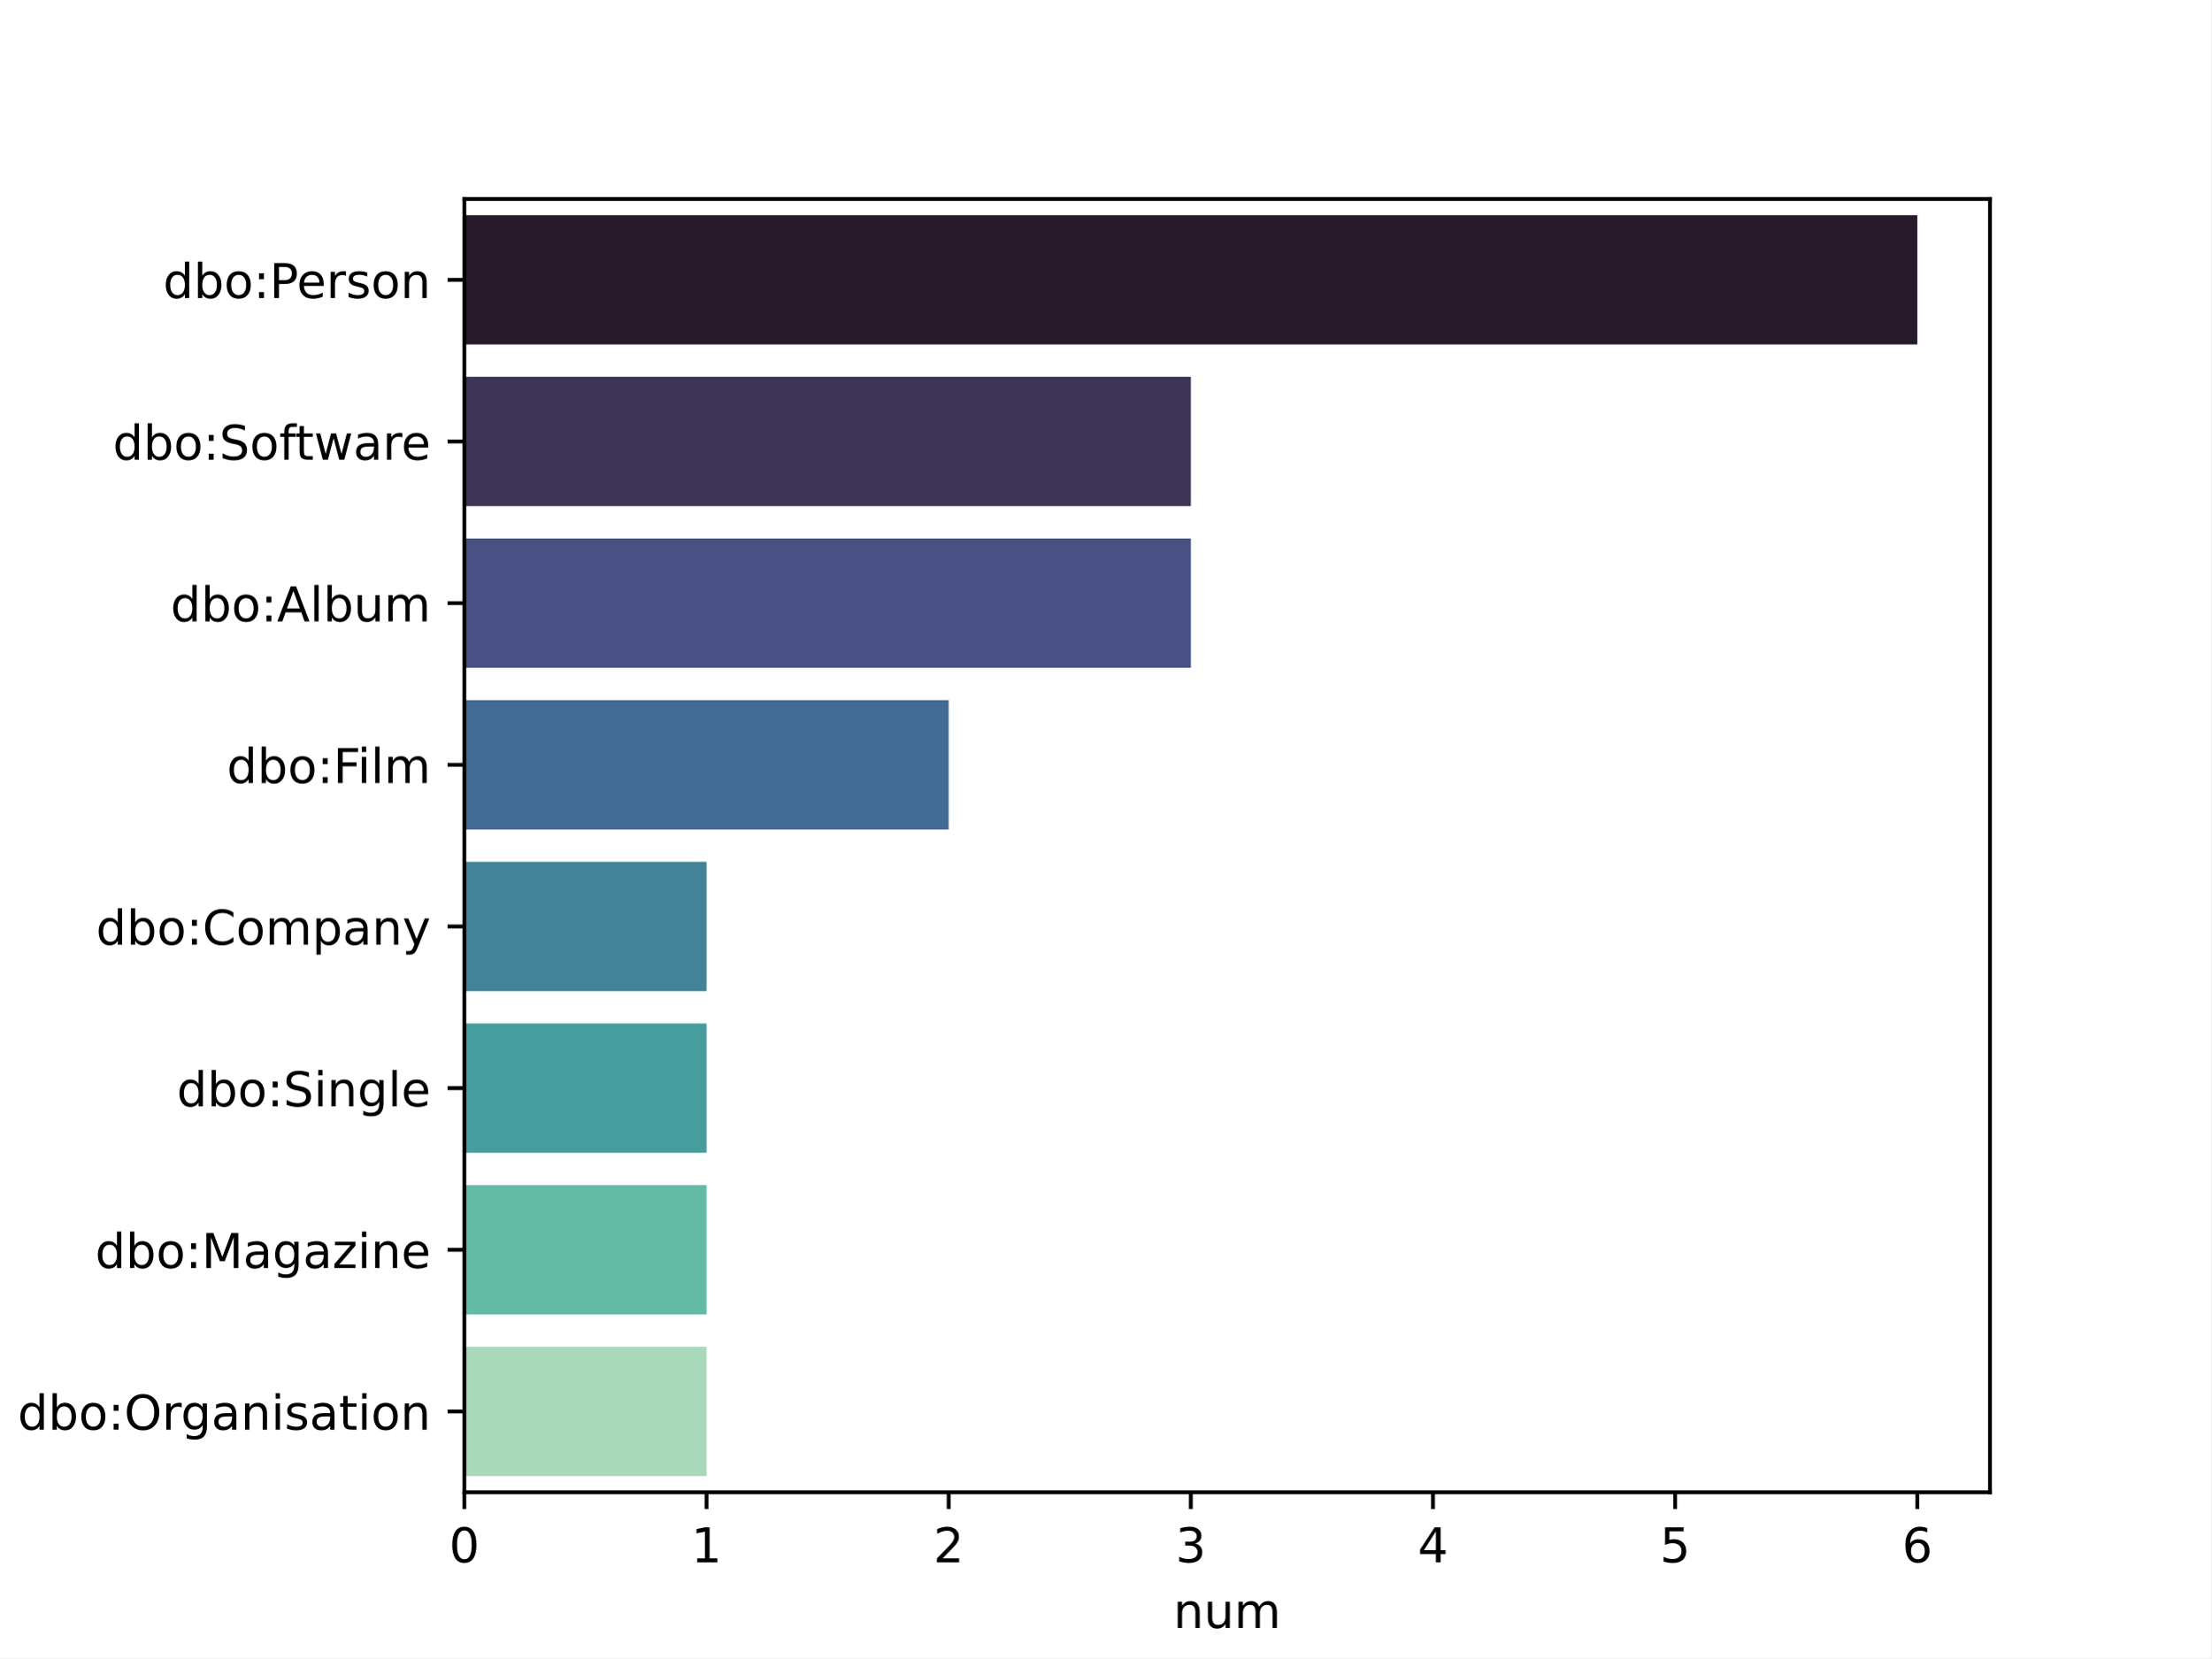
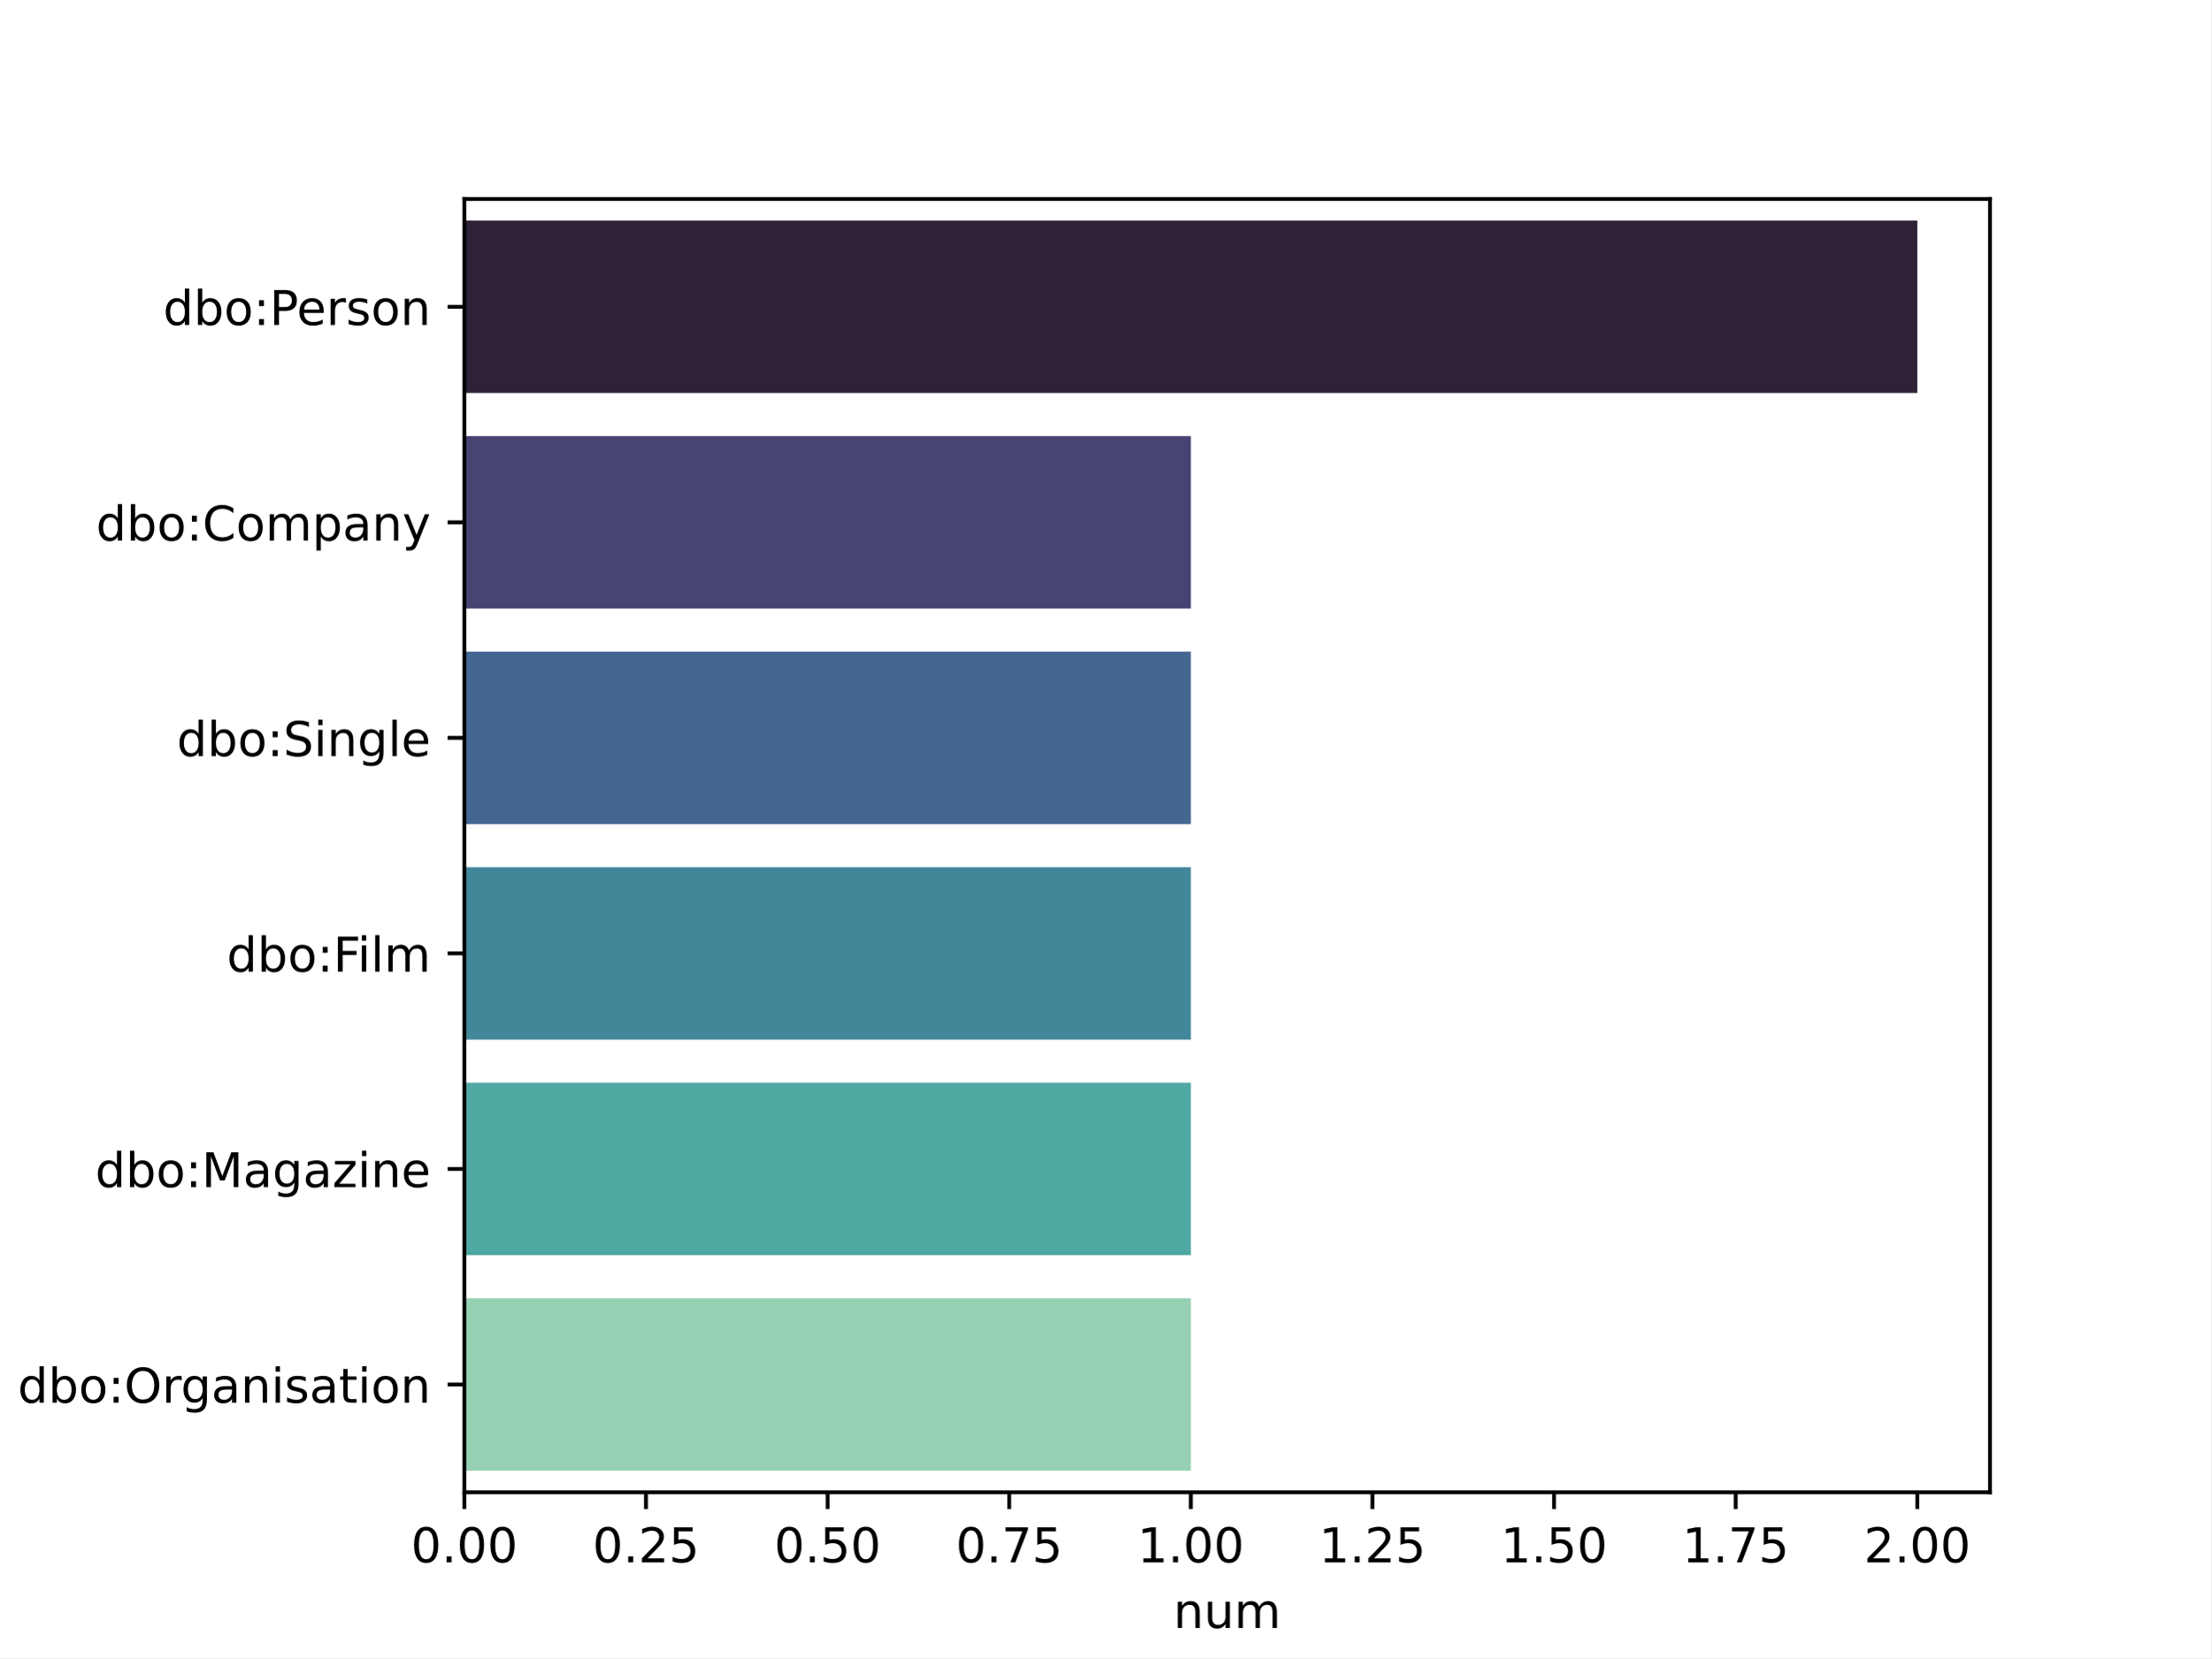
<svg xmlns="http://www.w3.org/2000/svg" xmlns:xlink="http://www.w3.org/1999/xlink" width="460.8pt" height="345.6pt" viewBox="0 0 460.8 345.6" version="1.1">
  <defs>
    <style type="text/css">*{stroke-linejoin: round; stroke-linecap: butt}</style>
  </defs>
  <g id="figure_1">
    <g id="patch_1">
      <path d="M 0 345.6  L 460.8 345.6  L 460.8 0  L 0 0  z " style="fill: #ffffff" />
    </g>
    <g id="axes_1">
      <g id="patch_2">
        <path d="M 96.768 311.04  L 414.72 311.04  L 414.72 41.472  L 96.768 41.472  z " style="fill: #ffffff" />
      </g>
      <g id="patch_3">
-         <path d="M 96.768 44.842  L 399.579 44.842  L 399.579 71.798  L 96.768 71.798  z " clip-path="url(#p1f59d8bd43)" style="fill: #271b2b" />
+         <path d="M 96.768 45.965  L 399.579 45.965  L 399.579 81.907  L 96.768 81.907  z " clip-path="url(#p430324452b)" style="fill: #2e2237" />
      </g>
      <g id="patch_4">
-         <path d="M 96.768 78.538  L 248.174 78.538  L 248.174 105.494  L 96.768 105.494  z " clip-path="url(#p1f59d8bd43)" style="fill: #3e3457" />
+         <path d="M 96.768 90.893  L 248.174 90.893  L 248.174 126.835  L 96.768 126.835  z " clip-path="url(#p430324452b)" style="fill: #474473" />
      </g>
      <g id="patch_5">
-         <path d="M 96.768 112.234  L 248.174 112.234  L 248.174 139.19  L 96.768 139.19  z " clip-path="url(#p1f59d8bd43)" style="fill: #495084" />
+         <path d="M 96.768 135.821  L 248.174 135.821  L 248.174 171.763  L 96.768 171.763  z " clip-path="url(#p430324452b)" style="fill: #446791" />
      </g>
      <g id="patch_6">
-         <path d="M 96.768 145.93  L 197.705 145.93  L 197.705 172.886  L 96.768 172.886  z " clip-path="url(#p1f59d8bd43)" style="fill: #436a92" />
+         <path d="M 96.768 180.749  L 248.174 180.749  L 248.174 216.691  L 96.768 216.691  z " clip-path="url(#p430324452b)" style="fill: #428799" />
      </g>
      <g id="patch_7">
-         <path d="M 96.768 179.626  L 147.237 179.626  L 147.237 206.582  L 96.768 206.582  z " clip-path="url(#p1f59d8bd43)" style="fill: #428398" />
+         <path d="M 96.768 225.677  L 248.174 225.677  L 248.174 261.619  L 96.768 261.619  z " clip-path="url(#p430324452b)" style="fill: #4fa8a1" />
      </g>
      <g id="patch_8">
-         <path d="M 96.768 213.322  L 147.237 213.322  L 147.237 240.278  L 96.768 240.278  z " clip-path="url(#p1f59d8bd43)" style="fill: #479c9e" />
-       </g>
-       <g id="patch_9">
-         <path d="M 96.768 247.018  L 147.237 247.018  L 147.237 273.974  L 96.768 273.974  z " clip-path="url(#p1f59d8bd43)" style="fill: #64bba5" />
-       </g>
-       <g id="patch_10">
-         <path d="M 96.768 280.714  L 147.237 280.714  L 147.237 307.67  L 96.768 307.67  z " clip-path="url(#p1f59d8bd43)" style="fill: #a9d8bb" />
+         <path d="M 96.768 270.605  L 248.174 270.605  L 248.174 306.547  L 96.768 306.547  z " clip-path="url(#p430324452b)" style="fill: #95d0b2" />
      </g>
      <g id="matplotlib.axis_1">
        <g id="xtick_1">
          <g id="line2d_1">
            <defs>
-               <path id="m0e2b0a03c4" d="M 0 0  L 0 3.5  " style="stroke: #000000; stroke-width: 0.8" />
+               <path id="m547b389c26" d="M 0 0  L 0 3.5  " style="stroke: #000000; stroke-width: 0.8" />
            </defs>
            <g>
-               <use xlink:href="#m0e2b0a03c4" x="96.768" y="311.04" style="stroke: #000000; stroke-width: 0.8" />
+               <use xlink:href="#m547b389c26" x="96.768" y="311.04" style="stroke: #000000; stroke-width: 0.8" />
            </g>
          </g>
          <g id="text_1">
-             <g transform="translate(93.58675 325.6384)scale(0.1 -0.1)">
+             <g transform="translate(85.63519 325.6384)scale(0.1 -0.1)">
              <defs>
                <path id="DejaVuSans-30" d="M 2034 4250  Q 1547 4250 1301 3770  Q 1056 3291 1056 2328  Q 1056 1369 1301 889  Q 1547 409 2034 409  Q 2525 409 2770 889  Q 3016 1369 3016 2328  Q 3016 3291 2770 3770  Q 2525 4250 2034 4250  z M 2034 4750  Q 2819 4750 3233 4129  Q 3647 3509 3647 2328  Q 3647 1150 3233 529  Q 2819 -91 2034 -91  Q 1250 -91 836 529  Q 422 1150 422 2328  Q 422 3509 836 4129  Q 1250 4750 2034 4750  z " transform="scale(0.015625)" />
+                 <path id="DejaVuSans-2e" d="M 684 794  L 1344 794  L 1344 0  L 684 0  L 684 794  z " transform="scale(0.015625)" />
              </defs>
              <use xlink:href="#DejaVuSans-30" />
+               <use xlink:href="#DejaVuSans-2e" x="63.623" />
+               <use xlink:href="#DejaVuSans-30" x="95.41" />
+               <use xlink:href="#DejaVuSans-30" x="159.033" />
            </g>
          </g>
        </g>
        <g id="xtick_2">
          <g id="line2d_2">
            <g>
-               <use xlink:href="#m0e2b0a03c4" x="147.237" y="311.04" style="stroke: #000000; stroke-width: 0.8" />
+               <use xlink:href="#m547b389c26" x="134.619" y="311.04" style="stroke: #000000; stroke-width: 0.8" />
            </g>
          </g>
          <g id="text_2">
-             <g transform="translate(144.0553 325.6384)scale(0.1 -0.1)">
-               <defs>
-                 <path id="DejaVuSans-31" d="M 794 531  L 1825 531  L 1825 4091  L 703 3866  L 703 4441  L 1819 4666  L 2450 4666  L 2450 531  L 3481 531  L 3481 0  L 794 0  L 794 531  z " transform="scale(0.015625)" />
-               </defs>
-               <use xlink:href="#DejaVuSans-31" />
+             <g transform="translate(123.4866 325.6384)scale(0.1 -0.1)">
+               <defs>
+                 <path id="DejaVuSans-32" d="M 1228 531  L 3431 531  L 3431 0  L 469 0  L 469 531  Q 828 903 1448 1529  Q 2069 2156 2228 2338  Q 2531 2678 2651 2914  Q 2772 3150 2772 3378  Q 2772 3750 2511 3984  Q 2250 4219 1831 4219  Q 1534 4219 1204 4116  Q 875 4013 500 3803  L 500 4441  Q 881 4594 1212 4672  Q 1544 4750 1819 4750  Q 2544 4750 2975 4387  Q 3406 4025 3406 3419  Q 3406 3131 3298 2873  Q 3191 2616 2906 2266  Q 2828 2175 2409 1742  Q 1991 1309 1228 531  z " transform="scale(0.015625)" />
+                 <path id="DejaVuSans-35" d="M 691 4666  L 3169 4666  L 3169 4134  L 1269 4134  L 1269 2991  Q 1406 3038 1543 3061  Q 1681 3084 1819 3084  Q 2600 3084 3056 2656  Q 3513 2228 3513 1497  Q 3513 744 3044 326  Q 2575 -91 1722 -91  Q 1428 -91 1123 -41  Q 819 9 494 109  L 494 744  Q 775 591 1075 516  Q 1375 441 1709 441  Q 2250 441 2565 725  Q 2881 1009 2881 1497  Q 2881 1984 2565 2268  Q 2250 2553 1709 2553  Q 1456 2553 1204 2497  Q 953 2441 691 2322  L 691 4666  z " transform="scale(0.015625)" />
+               </defs>
+               <use xlink:href="#DejaVuSans-30" />
+               <use xlink:href="#DejaVuSans-2e" x="63.623" />
+               <use xlink:href="#DejaVuSans-32" x="95.41" />
+               <use xlink:href="#DejaVuSans-35" x="159.033" />
            </g>
          </g>
        </g>
        <g id="xtick_3">
          <g id="line2d_3">
            <g>
-               <use xlink:href="#m0e2b0a03c4" x="197.705" y="311.04" style="stroke: #000000; stroke-width: 0.8" />
+               <use xlink:href="#m547b389c26" x="172.471" y="311.04" style="stroke: #000000; stroke-width: 0.8" />
            </g>
          </g>
          <g id="text_3">
-             <g transform="translate(194.5239 325.6384)scale(0.1 -0.1)">
-               <defs>
-                 <path id="DejaVuSans-32" d="M 1228 531  L 3431 531  L 3431 0  L 469 0  L 469 531  Q 828 903 1448 1529  Q 2069 2156 2228 2338  Q 2531 2678 2651 2914  Q 2772 3150 2772 3378  Q 2772 3750 2511 3984  Q 2250 4219 1831 4219  Q 1534 4219 1204 4116  Q 875 4013 500 3803  L 500 4441  Q 881 4594 1212 4672  Q 1544 4750 1819 4750  Q 2544 4750 2975 4387  Q 3406 4025 3406 3419  Q 3406 3131 3298 2873  Q 3191 2616 2906 2266  Q 2828 2175 2409 1742  Q 1991 1309 1228 531  z " transform="scale(0.015625)" />
-               </defs>
-               <use xlink:href="#DejaVuSans-32" />
+             <g transform="translate(161.338 325.6384)scale(0.1 -0.1)">
+               <use xlink:href="#DejaVuSans-30" />
+               <use xlink:href="#DejaVuSans-2e" x="63.623" />
+               <use xlink:href="#DejaVuSans-35" x="95.41" />
+               <use xlink:href="#DejaVuSans-30" x="159.033" />
            </g>
          </g>
        </g>
        <g id="xtick_4">
          <g id="line2d_4">
            <g>
-               <use xlink:href="#m0e2b0a03c4" x="248.174" y="311.04" style="stroke: #000000; stroke-width: 0.8" />
+               <use xlink:href="#m547b389c26" x="210.322" y="311.04" style="stroke: #000000; stroke-width: 0.8" />
            </g>
          </g>
          <g id="text_4">
-             <g transform="translate(244.9925 325.6384)scale(0.1 -0.1)">
-               <defs>
-                 <path id="DejaVuSans-33" d="M 2597 2516  Q 3050 2419 3304 2112  Q 3559 1806 3559 1356  Q 3559 666 3084 287  Q 2609 -91 1734 -91  Q 1441 -91 1130 -33  Q 819 25 488 141  L 488 750  Q 750 597 1062 519  Q 1375 441 1716 441  Q 2309 441 2620 675  Q 2931 909 2931 1356  Q 2931 1769 2642 2001  Q 2353 2234 1838 2234  L 1294 2234  L 1294 2753  L 1863 2753  Q 2328 2753 2575 2939  Q 2822 3125 2822 3475  Q 2822 3834 2567 4026  Q 2313 4219 1838 4219  Q 1578 4219 1281 4162  Q 984 4106 628 3988  L 628 4550  Q 988 4650 1302 4700  Q 1616 4750 1894 4750  Q 2613 4750 3031 4423  Q 3450 4097 3450 3541  Q 3450 3153 3228 2886  Q 3006 2619 2597 2516  z " transform="scale(0.015625)" />
-               </defs>
-               <use xlink:href="#DejaVuSans-33" />
+             <g transform="translate(199.1895 325.6384)scale(0.1 -0.1)">
+               <defs>
+                 <path id="DejaVuSans-37" d="M 525 4666  L 3525 4666  L 3525 4397  L 1831 0  L 1172 0  L 2766 4134  L 525 4134  L 525 4666  z " transform="scale(0.015625)" />
+               </defs>
+               <use xlink:href="#DejaVuSans-30" />
+               <use xlink:href="#DejaVuSans-2e" x="63.623" />
+               <use xlink:href="#DejaVuSans-37" x="95.41" />
+               <use xlink:href="#DejaVuSans-35" x="159.033" />
            </g>
          </g>
        </g>
        <g id="xtick_5">
          <g id="line2d_5">
            <g>
-               <use xlink:href="#m0e2b0a03c4" x="298.642" y="311.04" style="stroke: #000000; stroke-width: 0.8" />
+               <use xlink:href="#m547b389c26" x="248.174" y="311.04" style="stroke: #000000; stroke-width: 0.8" />
            </g>
          </g>
          <g id="text_5">
-             <g transform="translate(295.461 325.6384)scale(0.1 -0.1)">
-               <defs>
-                 <path id="DejaVuSans-34" d="M 2419 4116  L 825 1625  L 2419 1625  L 2419 4116  z M 2253 4666  L 3047 4666  L 3047 1625  L 3713 1625  L 3713 1100  L 3047 1100  L 3047 0  L 2419 0  L 2419 1100  L 313 1100  L 313 1709  L 2253 4666  z " transform="scale(0.015625)" />
-               </defs>
-               <use xlink:href="#DejaVuSans-34" />
+             <g transform="translate(237.0409 325.6384)scale(0.1 -0.1)">
+               <defs>
+                 <path id="DejaVuSans-31" d="M 794 531  L 1825 531  L 1825 4091  L 703 3866  L 703 4441  L 1819 4666  L 2450 4666  L 2450 531  L 3481 531  L 3481 0  L 794 0  L 794 531  z " transform="scale(0.015625)" />
+               </defs>
+               <use xlink:href="#DejaVuSans-31" />
+               <use xlink:href="#DejaVuSans-2e" x="63.623" />
+               <use xlink:href="#DejaVuSans-30" x="95.41" />
+               <use xlink:href="#DejaVuSans-30" x="159.033" />
            </g>
          </g>
        </g>
        <g id="xtick_6">
          <g id="line2d_6">
            <g>
-               <use xlink:href="#m0e2b0a03c4" x="349.111" y="311.04" style="stroke: #000000; stroke-width: 0.8" />
+               <use xlink:href="#m547b389c26" x="286.025" y="311.04" style="stroke: #000000; stroke-width: 0.8" />
            </g>
          </g>
          <g id="text_6">
-             <g transform="translate(345.9296 325.6384)scale(0.1 -0.1)">
-               <defs>
-                 <path id="DejaVuSans-35" d="M 691 4666  L 3169 4666  L 3169 4134  L 1269 4134  L 1269 2991  Q 1406 3038 1543 3061  Q 1681 3084 1819 3084  Q 2600 3084 3056 2656  Q 3513 2228 3513 1497  Q 3513 744 3044 326  Q 2575 -91 1722 -91  Q 1428 -91 1123 -41  Q 819 9 494 109  L 494 744  Q 775 591 1075 516  Q 1375 441 1709 441  Q 2250 441 2565 725  Q 2881 1009 2881 1497  Q 2881 1984 2565 2268  Q 2250 2553 1709 2553  Q 1456 2553 1204 2497  Q 953 2441 691 2322  L 691 4666  z " transform="scale(0.015625)" />
-               </defs>
-               <use xlink:href="#DejaVuSans-35" />
+             <g transform="translate(274.8923 325.6384)scale(0.1 -0.1)">
+               <use xlink:href="#DejaVuSans-31" />
+               <use xlink:href="#DejaVuSans-2e" x="63.623" />
+               <use xlink:href="#DejaVuSans-32" x="95.41" />
+               <use xlink:href="#DejaVuSans-35" x="159.033" />
            </g>
          </g>
        </g>
        <g id="xtick_7">
          <g id="line2d_7">
            <g>
-               <use xlink:href="#m0e2b0a03c4" x="399.579" y="311.04" style="stroke: #000000; stroke-width: 0.8" />
+               <use xlink:href="#m547b389c26" x="323.877" y="311.04" style="stroke: #000000; stroke-width: 0.8" />
            </g>
          </g>
          <g id="text_7">
-             <g transform="translate(396.3982 325.6384)scale(0.1 -0.1)">
-               <defs>
-                 <path id="DejaVuSans-36" d="M 2113 2584  Q 1688 2584 1439 2293  Q 1191 2003 1191 1497  Q 1191 994 1439 701  Q 1688 409 2113 409  Q 2538 409 2786 701  Q 3034 994 3034 1497  Q 3034 2003 2786 2293  Q 2538 2584 2113 2584  z M 3366 4563  L 3366 3988  Q 3128 4100 2886 4159  Q 2644 4219 2406 4219  Q 1781 4219 1451 3797  Q 1122 3375 1075 2522  Q 1259 2794 1537 2939  Q 1816 3084 2150 3084  Q 2853 3084 3261 2657  Q 3669 2231 3669 1497  Q 3669 778 3244 343  Q 2819 -91 2113 -91  Q 1303 -91 875 529  Q 447 1150 447 2328  Q 447 3434 972 4092  Q 1497 4750 2381 4750  Q 2619 4750 2861 4703  Q 3103 4656 3366 4563  z " transform="scale(0.015625)" />
-               </defs>
-               <use xlink:href="#DejaVuSans-36" />
-             </g>
-           </g>
-         </g>
-         <g id="text_8">
+             <g transform="translate(312.7438 325.6384)scale(0.1 -0.1)">
+               <use xlink:href="#DejaVuSans-31" />
+               <use xlink:href="#DejaVuSans-2e" x="63.623" />
+               <use xlink:href="#DejaVuSans-35" x="95.41" />
+               <use xlink:href="#DejaVuSans-30" x="159.033" />
+             </g>
+           </g>
+         </g>
+         <g id="xtick_8">
+           <g id="line2d_8">
+             <g>
+               <use xlink:href="#m547b389c26" x="361.728" y="311.04" style="stroke: #000000; stroke-width: 0.8" />
+             </g>
+           </g>
+           <g id="text_8">
+             <g transform="translate(350.5952 325.6384)scale(0.1 -0.1)">
+               <use xlink:href="#DejaVuSans-31" />
+               <use xlink:href="#DejaVuSans-2e" x="63.623" />
+               <use xlink:href="#DejaVuSans-37" x="95.41" />
+               <use xlink:href="#DejaVuSans-35" x="159.033" />
+             </g>
+           </g>
+         </g>
+         <g id="xtick_9">
+           <g id="line2d_9">
+             <g>
+               <use xlink:href="#m547b389c26" x="399.579" y="311.04" style="stroke: #000000; stroke-width: 0.8" />
+             </g>
+           </g>
+           <g id="text_9">
+             <g transform="translate(388.4466 325.6384)scale(0.1 -0.1)">
+               <use xlink:href="#DejaVuSans-32" />
+               <use xlink:href="#DejaVuSans-2e" x="63.623" />
+               <use xlink:href="#DejaVuSans-30" x="95.41" />
+               <use xlink:href="#DejaVuSans-30" x="159.033" />
+             </g>
+           </g>
+         </g>
+         <g id="text_10">
          <g transform="translate(244.5362 339.3166)scale(0.1 -0.1)">
            <defs>
              <path id="DejaVuSans-6e" d="M 3513 2113  L 3513 0  L 2938 0  L 2938 2094  Q 2938 2591 2744 2837  Q 2550 3084 2163 3084  Q 1697 3084 1428 2787  Q 1159 2491 1159 1978  L 1159 0  L 581 0  L 581 3500  L 1159 3500  L 1159 2956  Q 1366 3272 1645 3428  Q 1925 3584 2291 3584  Q 2894 3584 3203 3211  Q 3513 2838 3513 2113  z " transform="scale(0.015625)" />
              <path id="DejaVuSans-75" d="M 544 1381  L 544 3500  L 1119 3500  L 1119 1403  Q 1119 906 1312 657  Q 1506 409 1894 409  Q 2359 409 2629 706  Q 2900 1003 2900 1516  L 2900 3500  L 3475 3500  L 3475 0  L 2900 0  L 2900 538  Q 2691 219 2414 64  Q 2138 -91 1772 -91  Q 1169 -91 856 284  Q 544 659 544 1381  z M 1991 3584  L 1991 3584  z " transform="scale(0.015625)" />
              <path id="DejaVuSans-6d" d="M 3328 2828  Q 3544 3216 3844 3400  Q 4144 3584 4550 3584  Q 5097 3584 5394 3201  Q 5691 2819 5691 2113  L 5691 0  L 5113 0  L 5113 2094  Q 5113 2597 4934 2840  Q 4756 3084 4391 3084  Q 3944 3084 3684 2787  Q 3425 2491 3425 1978  L 3425 0  L 2847 0  L 2847 2094  Q 2847 2600 2669 2842  Q 2491 3084 2119 3084  Q 1678 3084 1418 2786  Q 1159 2488 1159 1978  L 1159 0  L 581 0  L 581 3500  L 1159 3500  L 1159 2956  Q 1356 3278 1631 3431  Q 1906 3584 2284 3584  Q 2666 3584 2933 3390  Q 3200 3197 3328 2828  z " transform="scale(0.015625)" />
            </defs>
            <use xlink:href="#DejaVuSans-6e" />
            <use xlink:href="#DejaVuSans-75" x="63.379" />
            <use xlink:href="#DejaVuSans-6d" x="126.758" />
          </g>
        </g>
      </g>
      <g id="matplotlib.axis_2">
        <g id="ytick_1">
-           <g id="line2d_8">
+           <g id="line2d_10">
            <defs>
-               <path id="m89c34c0b09" d="M 0 0  L -3.5 0  " style="stroke: #000000; stroke-width: 0.8" />
+               <path id="mbb5ed74eee" d="M 0 0  L -3.5 0  " style="stroke: #000000; stroke-width: 0.8" />
            </defs>
            <g>
-               <use xlink:href="#m89c34c0b09" x="96.768" y="58.32" style="stroke: #000000; stroke-width: 0.8" />
-             </g>
-           </g>
-           <g id="text_9">
-             <g transform="translate(33.98675 62.11922)scale(0.1 -0.1)">
+               <use xlink:href="#mbb5ed74eee" x="96.768" y="63.936" style="stroke: #000000; stroke-width: 0.8" />
+             </g>
+           </g>
+           <g id="text_11">
+             <g transform="translate(33.98675 67.73522)scale(0.1 -0.1)">
              <defs>
                <path id="DejaVuSans-64" d="M 2906 2969  L 2906 4863  L 3481 4863  L 3481 0  L 2906 0  L 2906 525  Q 2725 213 2448 61  Q 2172 -91 1784 -91  Q 1150 -91 751 415  Q 353 922 353 1747  Q 353 2572 751 3078  Q 1150 3584 1784 3584  Q 2172 3584 2448 3432  Q 2725 3281 2906 2969  z M 947 1747  Q 947 1113 1208 752  Q 1469 391 1925 391  Q 2381 391 2643 752  Q 2906 1113 2906 1747  Q 2906 2381 2643 2742  Q 2381 3103 1925 3103  Q 1469 3103 1208 2742  Q 947 2381 947 1747  z " transform="scale(0.015625)" />
                <path id="DejaVuSans-62" d="M 3116 1747  Q 3116 2381 2855 2742  Q 2594 3103 2138 3103  Q 1681 3103 1420 2742  Q 1159 2381 1159 1747  Q 1159 1113 1420 752  Q 1681 391 2138 391  Q 2594 391 2855 752  Q 3116 1113 3116 1747  z M 1159 2969  Q 1341 3281 1617 3432  Q 1894 3584 2278 3584  Q 2916 3584 3314 3078  Q 3713 2572 3713 1747  Q 3713 922 3314 415  Q 2916 -91 2278 -91  Q 1894 -91 1617 61  Q 1341 213 1159 525  L 1159 0  L 581 0  L 581 4863  L 1159 4863  L 1159 2969  z " transform="scale(0.015625)" />
                <path id="DejaVuSans-6f" d="M 1959 3097  Q 1497 3097 1228 2736  Q 959 2375 959 1747  Q 959 1119 1226 758  Q 1494 397 1959 397  Q 2419 397 2687 759  Q 2956 1122 2956 1747  Q 2956 2369 2687 2733  Q 2419 3097 1959 3097  z M 1959 3584  Q 2709 3584 3137 3096  Q 3566 2609 3566 1747  Q 3566 888 3137 398  Q 2709 -91 1959 -91  Q 1206 -91 779 398  Q 353 888 353 1747  Q 353 2609 779 3096  Q 1206 3584 1959 3584  z " transform="scale(0.015625)" />
                <path id="DejaVuSans-3a" d="M 750 794  L 1409 794  L 1409 0  L 750 0  L 750 794  z M 750 3309  L 1409 3309  L 1409 2516  L 750 2516  L 750 3309  z " transform="scale(0.015625)" />
                <path id="DejaVuSans-50" d="M 1259 4147  L 1259 2394  L 2053 2394  Q 2494 2394 2734 2622  Q 2975 2850 2975 3272  Q 2975 3691 2734 3919  Q 2494 4147 2053 4147  L 1259 4147  z M 628 4666  L 2053 4666  Q 2838 4666 3239 4311  Q 3641 3956 3641 3272  Q 3641 2581 3239 2228  Q 2838 1875 2053 1875  L 1259 1875  L 1259 0  L 628 0  L 628 4666  z " transform="scale(0.015625)" />
                <path id="DejaVuSans-65" d="M 3597 1894  L 3597 1613  L 953 1613  Q 991 1019 1311 708  Q 1631 397 2203 397  Q 2534 397 2845 478  Q 3156 559 3463 722  L 3463 178  Q 3153 47 2828 -22  Q 2503 -91 2169 -91  Q 1331 -91 842 396  Q 353 884 353 1716  Q 353 2575 817 3079  Q 1281 3584 2069 3584  Q 2775 3584 3186 3129  Q 3597 2675 3597 1894  z M 3022 2063  Q 3016 2534 2758 2815  Q 2500 3097 2075 3097  Q 1594 3097 1305 2825  Q 1016 2553 972 2059  L 3022 2063  z " transform="scale(0.015625)" />
                <path id="DejaVuSans-72" d="M 2631 2963  Q 2534 3019 2420 3045  Q 2306 3072 2169 3072  Q 1681 3072 1420 2755  Q 1159 2438 1159 1844  L 1159 0  L 581 0  L 581 3500  L 1159 3500  L 1159 2956  Q 1341 3275 1631 3429  Q 1922 3584 2338 3584  Q 2397 3584 2469 3576  Q 2541 3569 2628 3553  L 2631 2963  z " transform="scale(0.015625)" />
                <path id="DejaVuSans-73" d="M 2834 3397  L 2834 2853  Q 2591 2978 2328 3040  Q 2066 3103 1784 3103  Q 1356 3103 1142 2972  Q 928 2841 928 2578  Q 928 2378 1081 2264  Q 1234 2150 1697 2047  L 1894 2003  Q 2506 1872 2764 1633  Q 3022 1394 3022 966  Q 3022 478 2636 193  Q 2250 -91 1575 -91  Q 1294 -91 989 -36  Q 684 19 347 128  L 347 722  Q 666 556 975 473  Q 1284 391 1588 391  Q 1994 391 2212 530  Q 2431 669 2431 922  Q 2431 1156 2273 1281  Q 2116 1406 1581 1522  L 1381 1569  Q 847 1681 609 1914  Q 372 2147 372 2553  Q 372 3047 722 3315  Q 1072 3584 1716 3584  Q 2034 3584 2315 3537  Q 2597 3491 2834 3397  z " transform="scale(0.015625)" />
              </defs>
              <use xlink:href="#DejaVuSans-64" />
              <use xlink:href="#DejaVuSans-62" x="63.477" />
              <use xlink:href="#DejaVuSans-6f" x="126.953" />
              <use xlink:href="#DejaVuSans-3a" x="188.135" />
              <use xlink:href="#DejaVuSans-50" x="221.826" />
              <use xlink:href="#DejaVuSans-65" x="278.504" />
              <use xlink:href="#DejaVuSans-72" x="340.027" />
              <use xlink:href="#DejaVuSans-73" x="381.141" />
              <use xlink:href="#DejaVuSans-6f" x="433.24" />
              <use xlink:href="#DejaVuSans-6e" x="494.422" />
            </g>
          </g>
        </g>
        <g id="ytick_2">
-           <g id="line2d_9">
-             <g>
-               <use xlink:href="#m89c34c0b09" x="96.768" y="92.016" style="stroke: #000000; stroke-width: 0.8" />
-             </g>
-           </g>
-           <g id="text_10">
-             <g transform="translate(23.5055 95.81522)scale(0.1 -0.1)">
-               <defs>
-                 <path id="DejaVuSans-53" d="M 3425 4513  L 3425 3897  Q 3066 4069 2747 4153  Q 2428 4238 2131 4238  Q 1616 4238 1336 4038  Q 1056 3838 1056 3469  Q 1056 3159 1242 3001  Q 1428 2844 1947 2747  L 2328 2669  Q 3034 2534 3370 2195  Q 3706 1856 3706 1288  Q 3706 609 3251 259  Q 2797 -91 1919 -91  Q 1588 -91 1214 -16  Q 841 59 441 206  L 441 856  Q 825 641 1194 531  Q 1563 422 1919 422  Q 2459 422 2753 634  Q 3047 847 3047 1241  Q 3047 1584 2836 1778  Q 2625 1972 2144 2069  L 1759 2144  Q 1053 2284 737 2584  Q 422 2884 422 3419  Q 422 4038 858 4394  Q 1294 4750 2059 4750  Q 2388 4750 2728 4690  Q 3069 4631 3425 4513  z " transform="scale(0.015625)" />
-                 <path id="DejaVuSans-66" d="M 2375 4863  L 2375 4384  L 1825 4384  Q 1516 4384 1395 4259  Q 1275 4134 1275 3809  L 1275 3500  L 2222 3500  L 2222 3053  L 1275 3053  L 1275 0  L 697 0  L 697 3053  L 147 3053  L 147 3500  L 697 3500  L 697 3744  Q 697 4328 969 4595  Q 1241 4863 1831 4863  L 2375 4863  z " transform="scale(0.015625)" />
-                 <path id="DejaVuSans-74" d="M 1172 4494  L 1172 3500  L 2356 3500  L 2356 3053  L 1172 3053  L 1172 1153  Q 1172 725 1289 603  Q 1406 481 1766 481  L 2356 481  L 2356 0  L 1766 0  Q 1100 0 847 248  Q 594 497 594 1153  L 594 3053  L 172 3053  L 172 3500  L 594 3500  L 594 4494  L 1172 4494  z " transform="scale(0.015625)" />
-                 <path id="DejaVuSans-77" d="M 269 3500  L 844 3500  L 1563 769  L 2278 3500  L 2956 3500  L 3675 769  L 4391 3500  L 4966 3500  L 4050 0  L 3372 0  L 2619 2869  L 1863 0  L 1184 0  L 269 3500  z " transform="scale(0.015625)" />
-                 <path id="DejaVuSans-61" d="M 2194 1759  Q 1497 1759 1228 1600  Q 959 1441 959 1056  Q 959 750 1161 570  Q 1363 391 1709 391  Q 2188 391 2477 730  Q 2766 1069 2766 1631  L 2766 1759  L 2194 1759  z M 3341 1997  L 3341 0  L 2766 0  L 2766 531  Q 2569 213 2275 61  Q 1981 -91 1556 -91  Q 1019 -91 701 211  Q 384 513 384 1019  Q 384 1609 779 1909  Q 1175 2209 1959 2209  L 2766 2209  L 2766 2266  Q 2766 2663 2505 2880  Q 2244 3097 1772 3097  Q 1472 3097 1187 3025  Q 903 2953 641 2809  L 641 3341  Q 956 3463 1253 3523  Q 1550 3584 1831 3584  Q 2591 3584 2966 3190  Q 3341 2797 3341 1997  z " transform="scale(0.015625)" />
-               </defs>
-               <use xlink:href="#DejaVuSans-64" />
-               <use xlink:href="#DejaVuSans-62" x="63.477" />
-               <use xlink:href="#DejaVuSans-6f" x="126.953" />
-               <use xlink:href="#DejaVuSans-3a" x="188.135" />
-               <use xlink:href="#DejaVuSans-53" x="221.826" />
-               <use xlink:href="#DejaVuSans-6f" x="285.303" />
-               <use xlink:href="#DejaVuSans-66" x="346.484" />
-               <use xlink:href="#DejaVuSans-74" x="379.939" />
-               <use xlink:href="#DejaVuSans-77" x="419.148" />
-               <use xlink:href="#DejaVuSans-61" x="500.936" />
-               <use xlink:href="#DejaVuSans-72" x="562.215" />
-               <use xlink:href="#DejaVuSans-65" x="601.078" />
-             </g>
-           </g>
-         </g>
-         <g id="ytick_3">
-           <g id="line2d_10">
-             <g>
-               <use xlink:href="#m89c34c0b09" x="96.768" y="125.712" style="stroke: #000000; stroke-width: 0.8" />
-             </g>
-           </g>
-           <g id="text_11">
-             <g transform="translate(35.53831 129.5112)scale(0.1 -0.1)">
-               <defs>
-                 <path id="DejaVuSans-41" d="M 2188 4044  L 1331 1722  L 3047 1722  L 2188 4044  z M 1831 4666  L 2547 4666  L 4325 0  L 3669 0  L 3244 1197  L 1141 1197  L 716 0  L 50 0  L 1831 4666  z " transform="scale(0.015625)" />
-                 <path id="DejaVuSans-6c" d="M 603 4863  L 1178 4863  L 1178 0  L 603 0  L 603 4863  z " transform="scale(0.015625)" />
-               </defs>
-               <use xlink:href="#DejaVuSans-64" />
-               <use xlink:href="#DejaVuSans-62" x="63.477" />
-               <use xlink:href="#DejaVuSans-6f" x="126.953" />
-               <use xlink:href="#DejaVuSans-3a" x="188.135" />
-               <use xlink:href="#DejaVuSans-41" x="221.826" />
-               <use xlink:href="#DejaVuSans-6c" x="290.234" />
-               <use xlink:href="#DejaVuSans-62" x="318.018" />
-               <use xlink:href="#DejaVuSans-75" x="381.494" />
-               <use xlink:href="#DejaVuSans-6d" x="444.873" />
-             </g>
-           </g>
-         </g>
-         <g id="ytick_4">
          <g id="line2d_11">
            <g>
-               <use xlink:href="#m89c34c0b09" x="96.768" y="159.408" style="stroke: #000000; stroke-width: 0.8" />
+               <use xlink:href="#mbb5ed74eee" x="96.768" y="108.864" style="stroke: #000000; stroke-width: 0.8" />
            </g>
          </g>
          <g id="text_12">
-             <g transform="translate(47.26019 163.2072)scale(0.1 -0.1)">
-               <defs>
-                 <path id="DejaVuSans-46" d="M 628 4666  L 3309 4666  L 3309 4134  L 1259 4134  L 1259 2759  L 3109 2759  L 3109 2228  L 1259 2228  L 1259 0  L 628 0  L 628 4666  z " transform="scale(0.015625)" />
-                 <path id="DejaVuSans-69" d="M 603 3500  L 1178 3500  L 1178 0  L 603 0  L 603 3500  z M 603 4863  L 1178 4863  L 1178 4134  L 603 4134  L 603 4863  z " transform="scale(0.015625)" />
-               </defs>
-               <use xlink:href="#DejaVuSans-64" />
-               <use xlink:href="#DejaVuSans-62" x="63.477" />
-               <use xlink:href="#DejaVuSans-6f" x="126.953" />
-               <use xlink:href="#DejaVuSans-3a" x="188.135" />
-               <use xlink:href="#DejaVuSans-46" x="221.826" />
-               <use xlink:href="#DejaVuSans-69" x="272.096" />
-               <use xlink:href="#DejaVuSans-6c" x="299.879" />
-               <use xlink:href="#DejaVuSans-6d" x="327.662" />
-             </g>
-           </g>
-         </g>
-         <g id="ytick_5">
-           <g id="line2d_12">
-             <g>
-               <use xlink:href="#m89c34c0b09" x="96.768" y="193.104" style="stroke: #000000; stroke-width: 0.8" />
-             </g>
-           </g>
-           <g id="text_13">
-             <g transform="translate(20.00862 196.9032)scale(0.1 -0.1)">
+             <g transform="translate(20.00862 112.6632)scale(0.1 -0.1)">
              <defs>
                <path id="DejaVuSans-43" d="M 4122 4306  L 4122 3641  Q 3803 3938 3442 4084  Q 3081 4231 2675 4231  Q 1875 4231 1450 3742  Q 1025 3253 1025 2328  Q 1025 1406 1450 917  Q 1875 428 2675 428  Q 3081 428 3442 575  Q 3803 722 4122 1019  L 4122 359  Q 3791 134 3420 21  Q 3050 -91 2638 -91  Q 1578 -91 968 557  Q 359 1206 359 2328  Q 359 3453 968 4101  Q 1578 4750 2638 4750  Q 3056 4750 3426 4639  Q 3797 4528 4122 4306  z " transform="scale(0.015625)" />
                <path id="DejaVuSans-70" d="M 1159 525  L 1159 -1331  L 581 -1331  L 581 3500  L 1159 3500  L 1159 2969  Q 1341 3281 1617 3432  Q 1894 3584 2278 3584  Q 2916 3584 3314 3078  Q 3713 2572 3713 1747  Q 3713 922 3314 415  Q 2916 -91 2278 -91  Q 1894 -91 1617 61  Q 1341 213 1159 525  z M 3116 1747  Q 3116 2381 2855 2742  Q 2594 3103 2138 3103  Q 1681 3103 1420 2742  Q 1159 2381 1159 1747  Q 1159 1113 1420 752  Q 1681 391 2138 391  Q 2594 391 2855 752  Q 3116 1113 3116 1747  z " transform="scale(0.015625)" />
+                 <path id="DejaVuSans-61" d="M 2194 1759  Q 1497 1759 1228 1600  Q 959 1441 959 1056  Q 959 750 1161 570  Q 1363 391 1709 391  Q 2188 391 2477 730  Q 2766 1069 2766 1631  L 2766 1759  L 2194 1759  z M 3341 1997  L 3341 0  L 2766 0  L 2766 531  Q 2569 213 2275 61  Q 1981 -91 1556 -91  Q 1019 -91 701 211  Q 384 513 384 1019  Q 384 1609 779 1909  Q 1175 2209 1959 2209  L 2766 2209  L 2766 2266  Q 2766 2663 2505 2880  Q 2244 3097 1772 3097  Q 1472 3097 1187 3025  Q 903 2953 641 2809  L 641 3341  Q 956 3463 1253 3523  Q 1550 3584 1831 3584  Q 2591 3584 2966 3190  Q 3341 2797 3341 1997  z " transform="scale(0.015625)" />
                <path id="DejaVuSans-79" d="M 2059 -325  Q 1816 -950 1584 -1140  Q 1353 -1331 966 -1331  L 506 -1331  L 506 -850  L 844 -850  Q 1081 -850 1212 -737  Q 1344 -625 1503 -206  L 1606 56  L 191 3500  L 800 3500  L 1894 763  L 2988 3500  L 3597 3500  L 2059 -325  z " transform="scale(0.015625)" />
              </defs>
              <use xlink:href="#DejaVuSans-64" />
              <use xlink:href="#DejaVuSans-62" x="63.477" />
              <use xlink:href="#DejaVuSans-6f" x="126.953" />
              <use xlink:href="#DejaVuSans-3a" x="188.135" />
              <use xlink:href="#DejaVuSans-43" x="221.826" />
              <use xlink:href="#DejaVuSans-6f" x="291.65" />
              <use xlink:href="#DejaVuSans-6d" x="352.832" />
              <use xlink:href="#DejaVuSans-70" x="450.244" />
              <use xlink:href="#DejaVuSans-61" x="513.721" />
              <use xlink:href="#DejaVuSans-6e" x="575" />
              <use xlink:href="#DejaVuSans-79" x="638.379" />
            </g>
          </g>
        </g>
-         <g id="ytick_6">
-           <g id="line2d_13">
-             <g>
-               <use xlink:href="#m89c34c0b09" x="96.768" y="226.8" style="stroke: #000000; stroke-width: 0.8" />
-             </g>
-           </g>
-           <g id="text_14">
-             <g transform="translate(36.83987 230.5992)scale(0.1 -0.1)">
-               <defs>
+         <g id="ytick_3">
+           <g id="line2d_12">
+             <g>
+               <use xlink:href="#mbb5ed74eee" x="96.768" y="153.792" style="stroke: #000000; stroke-width: 0.8" />
+             </g>
+           </g>
+           <g id="text_13">
+             <g transform="translate(36.83987 157.5912)scale(0.1 -0.1)">
+               <defs>
+                 <path id="DejaVuSans-53" d="M 3425 4513  L 3425 3897  Q 3066 4069 2747 4153  Q 2428 4238 2131 4238  Q 1616 4238 1336 4038  Q 1056 3838 1056 3469  Q 1056 3159 1242 3001  Q 1428 2844 1947 2747  L 2328 2669  Q 3034 2534 3370 2195  Q 3706 1856 3706 1288  Q 3706 609 3251 259  Q 2797 -91 1919 -91  Q 1588 -91 1214 -16  Q 841 59 441 206  L 441 856  Q 825 641 1194 531  Q 1563 422 1919 422  Q 2459 422 2753 634  Q 3047 847 3047 1241  Q 3047 1584 2836 1778  Q 2625 1972 2144 2069  L 1759 2144  Q 1053 2284 737 2584  Q 422 2884 422 3419  Q 422 4038 858 4394  Q 1294 4750 2059 4750  Q 2388 4750 2728 4690  Q 3069 4631 3425 4513  z " transform="scale(0.015625)" />
+                 <path id="DejaVuSans-69" d="M 603 3500  L 1178 3500  L 1178 0  L 603 0  L 603 3500  z M 603 4863  L 1178 4863  L 1178 4134  L 603 4134  L 603 4863  z " transform="scale(0.015625)" />
                <path id="DejaVuSans-67" d="M 2906 1791  Q 2906 2416 2648 2759  Q 2391 3103 1925 3103  Q 1463 3103 1205 2759  Q 947 2416 947 1791  Q 947 1169 1205 825  Q 1463 481 1925 481  Q 2391 481 2648 825  Q 2906 1169 2906 1791  z M 3481 434  Q 3481 -459 3084 -895  Q 2688 -1331 1869 -1331  Q 1566 -1331 1297 -1286  Q 1028 -1241 775 -1147  L 775 -588  Q 1028 -725 1275 -790  Q 1522 -856 1778 -856  Q 2344 -856 2625 -561  Q 2906 -266 2906 331  L 2906 616  Q 2728 306 2450 153  Q 2172 0 1784 0  Q 1141 0 747 490  Q 353 981 353 1791  Q 353 2603 747 3093  Q 1141 3584 1784 3584  Q 2172 3584 2450 3431  Q 2728 3278 2906 2969  L 2906 3500  L 3481 3500  L 3481 434  z " transform="scale(0.015625)" />
+                 <path id="DejaVuSans-6c" d="M 603 4863  L 1178 4863  L 1178 0  L 603 0  L 603 4863  z " transform="scale(0.015625)" />
              </defs>
              <use xlink:href="#DejaVuSans-64" />
              <use xlink:href="#DejaVuSans-62" x="63.477" />
              <use xlink:href="#DejaVuSans-6f" x="126.953" />
              <use xlink:href="#DejaVuSans-3a" x="188.135" />
              <use xlink:href="#DejaVuSans-53" x="221.826" />
              <use xlink:href="#DejaVuSans-69" x="285.303" />
              <use xlink:href="#DejaVuSans-6e" x="313.086" />
              <use xlink:href="#DejaVuSans-67" x="376.465" />
              <use xlink:href="#DejaVuSans-6c" x="439.941" />
              <use xlink:href="#DejaVuSans-65" x="467.725" />
            </g>
          </g>
        </g>
-         <g id="ytick_7">
+         <g id="ytick_4">
+           <g id="line2d_13">
+             <g>
+               <use xlink:href="#mbb5ed74eee" x="96.768" y="198.72" style="stroke: #000000; stroke-width: 0.8" />
+             </g>
+           </g>
+           <g id="text_14">
+             <g transform="translate(47.26019 202.5192)scale(0.1 -0.1)">
+               <defs>
+                 <path id="DejaVuSans-46" d="M 628 4666  L 3309 4666  L 3309 4134  L 1259 4134  L 1259 2759  L 3109 2759  L 3109 2228  L 1259 2228  L 1259 0  L 628 0  L 628 4666  z " transform="scale(0.015625)" />
+               </defs>
+               <use xlink:href="#DejaVuSans-64" />
+               <use xlink:href="#DejaVuSans-62" x="63.477" />
+               <use xlink:href="#DejaVuSans-6f" x="126.953" />
+               <use xlink:href="#DejaVuSans-3a" x="188.135" />
+               <use xlink:href="#DejaVuSans-46" x="221.826" />
+               <use xlink:href="#DejaVuSans-69" x="272.096" />
+               <use xlink:href="#DejaVuSans-6c" x="299.879" />
+               <use xlink:href="#DejaVuSans-6d" x="327.662" />
+             </g>
+           </g>
+         </g>
+         <g id="ytick_5">
          <g id="line2d_14">
            <g>
-               <use xlink:href="#m89c34c0b09" x="96.768" y="260.496" style="stroke: #000000; stroke-width: 0.8" />
+               <use xlink:href="#mbb5ed74eee" x="96.768" y="243.648" style="stroke: #000000; stroke-width: 0.8" />
            </g>
          </g>
          <g id="text_15">
-             <g transform="translate(19.83363 264.2952)scale(0.1 -0.1)">
+             <g transform="translate(19.83363 247.4472)scale(0.1 -0.1)">
              <defs>
                <path id="DejaVuSans-4d" d="M 628 4666  L 1569 4666  L 2759 1491  L 3956 4666  L 4897 4666  L 4897 0  L 4281 0  L 4281 4097  L 3078 897  L 2444 897  L 1241 4097  L 1241 0  L 628 0  L 628 4666  z " transform="scale(0.015625)" />
                <path id="DejaVuSans-7a" d="M 353 3500  L 3084 3500  L 3084 2975  L 922 459  L 3084 459  L 3084 0  L 275 0  L 275 525  L 2438 3041  L 353 3041  L 353 3500  z " transform="scale(0.015625)" />
              </defs>
              <use xlink:href="#DejaVuSans-64" />
              <use xlink:href="#DejaVuSans-62" x="63.477" />
              <use xlink:href="#DejaVuSans-6f" x="126.953" />
              <use xlink:href="#DejaVuSans-3a" x="188.135" />
              <use xlink:href="#DejaVuSans-4d" x="221.826" />
              <use xlink:href="#DejaVuSans-61" x="308.105" />
              <use xlink:href="#DejaVuSans-67" x="369.385" />
              <use xlink:href="#DejaVuSans-61" x="432.861" />
              <use xlink:href="#DejaVuSans-7a" x="494.141" />
              <use xlink:href="#DejaVuSans-69" x="546.631" />
              <use xlink:href="#DejaVuSans-6e" x="574.414" />
              <use xlink:href="#DejaVuSans-65" x="637.793" />
            </g>
          </g>
        </g>
-         <g id="ytick_8">
+         <g id="ytick_6">
          <g id="line2d_15">
            <g>
-               <use xlink:href="#m89c34c0b09" x="96.768" y="294.192" style="stroke: #000000; stroke-width: 0.8" />
+               <use xlink:href="#mbb5ed74eee" x="96.768" y="288.576" style="stroke: #000000; stroke-width: 0.8" />
            </g>
          </g>
          <g id="text_16">
-             <g transform="translate(3.691437 297.9912)scale(0.1 -0.1)">
+             <g transform="translate(3.691437 292.3752)scale(0.1 -0.1)">
              <defs>
                <path id="DejaVuSans-4f" d="M 2522 4238  Q 1834 4238 1429 3725  Q 1025 3213 1025 2328  Q 1025 1447 1429 934  Q 1834 422 2522 422  Q 3209 422 3611 934  Q 4013 1447 4013 2328  Q 4013 3213 3611 3725  Q 3209 4238 2522 4238  z M 2522 4750  Q 3503 4750 4090 4092  Q 4678 3434 4678 2328  Q 4678 1225 4090 567  Q 3503 -91 2522 -91  Q 1538 -91 948 565  Q 359 1222 359 2328  Q 359 3434 948 4092  Q 1538 4750 2522 4750  z " transform="scale(0.015625)" />
+                 <path id="DejaVuSans-74" d="M 1172 4494  L 1172 3500  L 2356 3500  L 2356 3053  L 1172 3053  L 1172 1153  Q 1172 725 1289 603  Q 1406 481 1766 481  L 2356 481  L 2356 0  L 1766 0  Q 1100 0 847 248  Q 594 497 594 1153  L 594 3053  L 172 3053  L 172 3500  L 594 3500  L 594 4494  L 1172 4494  z " transform="scale(0.015625)" />
              </defs>
              <use xlink:href="#DejaVuSans-64" />
              <use xlink:href="#DejaVuSans-62" x="63.477" />
              <use xlink:href="#DejaVuSans-6f" x="126.953" />
              <use xlink:href="#DejaVuSans-3a" x="188.135" />
              <use xlink:href="#DejaVuSans-4f" x="221.826" />
              <use xlink:href="#DejaVuSans-72" x="300.537" />
              <use xlink:href="#DejaVuSans-67" x="339.9" />
              <use xlink:href="#DejaVuSans-61" x="403.377" />
              <use xlink:href="#DejaVuSans-6e" x="464.656" />
              <use xlink:href="#DejaVuSans-69" x="528.035" />
              <use xlink:href="#DejaVuSans-73" x="555.818" />
              <use xlink:href="#DejaVuSans-61" x="607.918" />
              <use xlink:href="#DejaVuSans-74" x="669.197" />
              <use xlink:href="#DejaVuSans-69" x="708.406" />
              <use xlink:href="#DejaVuSans-6f" x="736.189" />
              <use xlink:href="#DejaVuSans-6e" x="797.371" />
            </g>
          </g>
        </g>
        <g id="text_17">
          <g transform="translate(-2.38825 184.4544)rotate(-90)scale(0.1 -0.1)">
            <use xlink:href="#DejaVuSans-74" />
            <use xlink:href="#DejaVuSans-61" x="39.209" />
            <use xlink:href="#DejaVuSans-67" x="100.488" />
          </g>
        </g>
      </g>
      <g id="line2d_16">
-         <path clip-path="url(#p1f59d8bd43)" style="fill: none; stroke: #424242; stroke-width: 2.7; stroke-linecap: square" />
+         <path clip-path="url(#p430324452b)" style="fill: none; stroke: #424242; stroke-width: 2.7; stroke-linecap: square" />
      </g>
      <g id="line2d_17">
-         <path clip-path="url(#p1f59d8bd43)" style="fill: none; stroke: #424242; stroke-width: 2.7; stroke-linecap: square" />
+         <path clip-path="url(#p430324452b)" style="fill: none; stroke: #424242; stroke-width: 2.7; stroke-linecap: square" />
      </g>
      <g id="line2d_18">
-         <path clip-path="url(#p1f59d8bd43)" style="fill: none; stroke: #424242; stroke-width: 2.7; stroke-linecap: square" />
+         <path clip-path="url(#p430324452b)" style="fill: none; stroke: #424242; stroke-width: 2.7; stroke-linecap: square" />
      </g>
      <g id="line2d_19">
-         <path clip-path="url(#p1f59d8bd43)" style="fill: none; stroke: #424242; stroke-width: 2.7; stroke-linecap: square" />
+         <path clip-path="url(#p430324452b)" style="fill: none; stroke: #424242; stroke-width: 2.7; stroke-linecap: square" />
      </g>
      <g id="line2d_20">
-         <path clip-path="url(#p1f59d8bd43)" style="fill: none; stroke: #424242; stroke-width: 2.7; stroke-linecap: square" />
+         <path clip-path="url(#p430324452b)" style="fill: none; stroke: #424242; stroke-width: 2.7; stroke-linecap: square" />
      </g>
      <g id="line2d_21">
-         <path clip-path="url(#p1f59d8bd43)" style="fill: none; stroke: #424242; stroke-width: 2.7; stroke-linecap: square" />
-       </g>
-       <g id="line2d_22">
-         <path clip-path="url(#p1f59d8bd43)" style="fill: none; stroke: #424242; stroke-width: 2.7; stroke-linecap: square" />
-       </g>
-       <g id="line2d_23">
-         <path clip-path="url(#p1f59d8bd43)" style="fill: none; stroke: #424242; stroke-width: 2.7; stroke-linecap: square" />
+         <path clip-path="url(#p430324452b)" style="fill: none; stroke: #424242; stroke-width: 2.7; stroke-linecap: square" />
+       </g>
+       <g id="patch_9">
+         <path d="M 96.768 311.04  L 96.768 41.472  " style="fill: none; stroke: #000000; stroke-width: 0.8; stroke-linejoin: miter; stroke-linecap: square" />
+       </g>
+       <g id="patch_10">
+         <path d="M 414.72 311.04  L 414.72 41.472  " style="fill: none; stroke: #000000; stroke-width: 0.8; stroke-linejoin: miter; stroke-linecap: square" />
      </g>
      <g id="patch_11">
-         <path d="M 96.768 311.04  L 96.768 41.472  " style="fill: none; stroke: #000000; stroke-width: 0.8; stroke-linejoin: miter; stroke-linecap: square" />
+         <path d="M 96.768 311.04  L 414.72 311.04  " style="fill: none; stroke: #000000; stroke-width: 0.8; stroke-linejoin: miter; stroke-linecap: square" />
      </g>
      <g id="patch_12">
-         <path d="M 414.72 311.04  L 414.72 41.472  " style="fill: none; stroke: #000000; stroke-width: 0.8; stroke-linejoin: miter; stroke-linecap: square" />
-       </g>
-       <g id="patch_13">
-         <path d="M 96.768 311.04  L 414.72 311.04  " style="fill: none; stroke: #000000; stroke-width: 0.8; stroke-linejoin: miter; stroke-linecap: square" />
-       </g>
-       <g id="patch_14">
        <path d="M 96.768 41.472  L 414.72 41.472  " style="fill: none; stroke: #000000; stroke-width: 0.8; stroke-linejoin: miter; stroke-linecap: square" />
      </g>
    </g>
  </g>
  <defs>
-     <clipPath id="p1f59d8bd43">
+     <clipPath id="p430324452b">
      <rect x="96.768" y="41.472" width="317.952" height="269.568" />
    </clipPath>
  </defs>
</svg>
